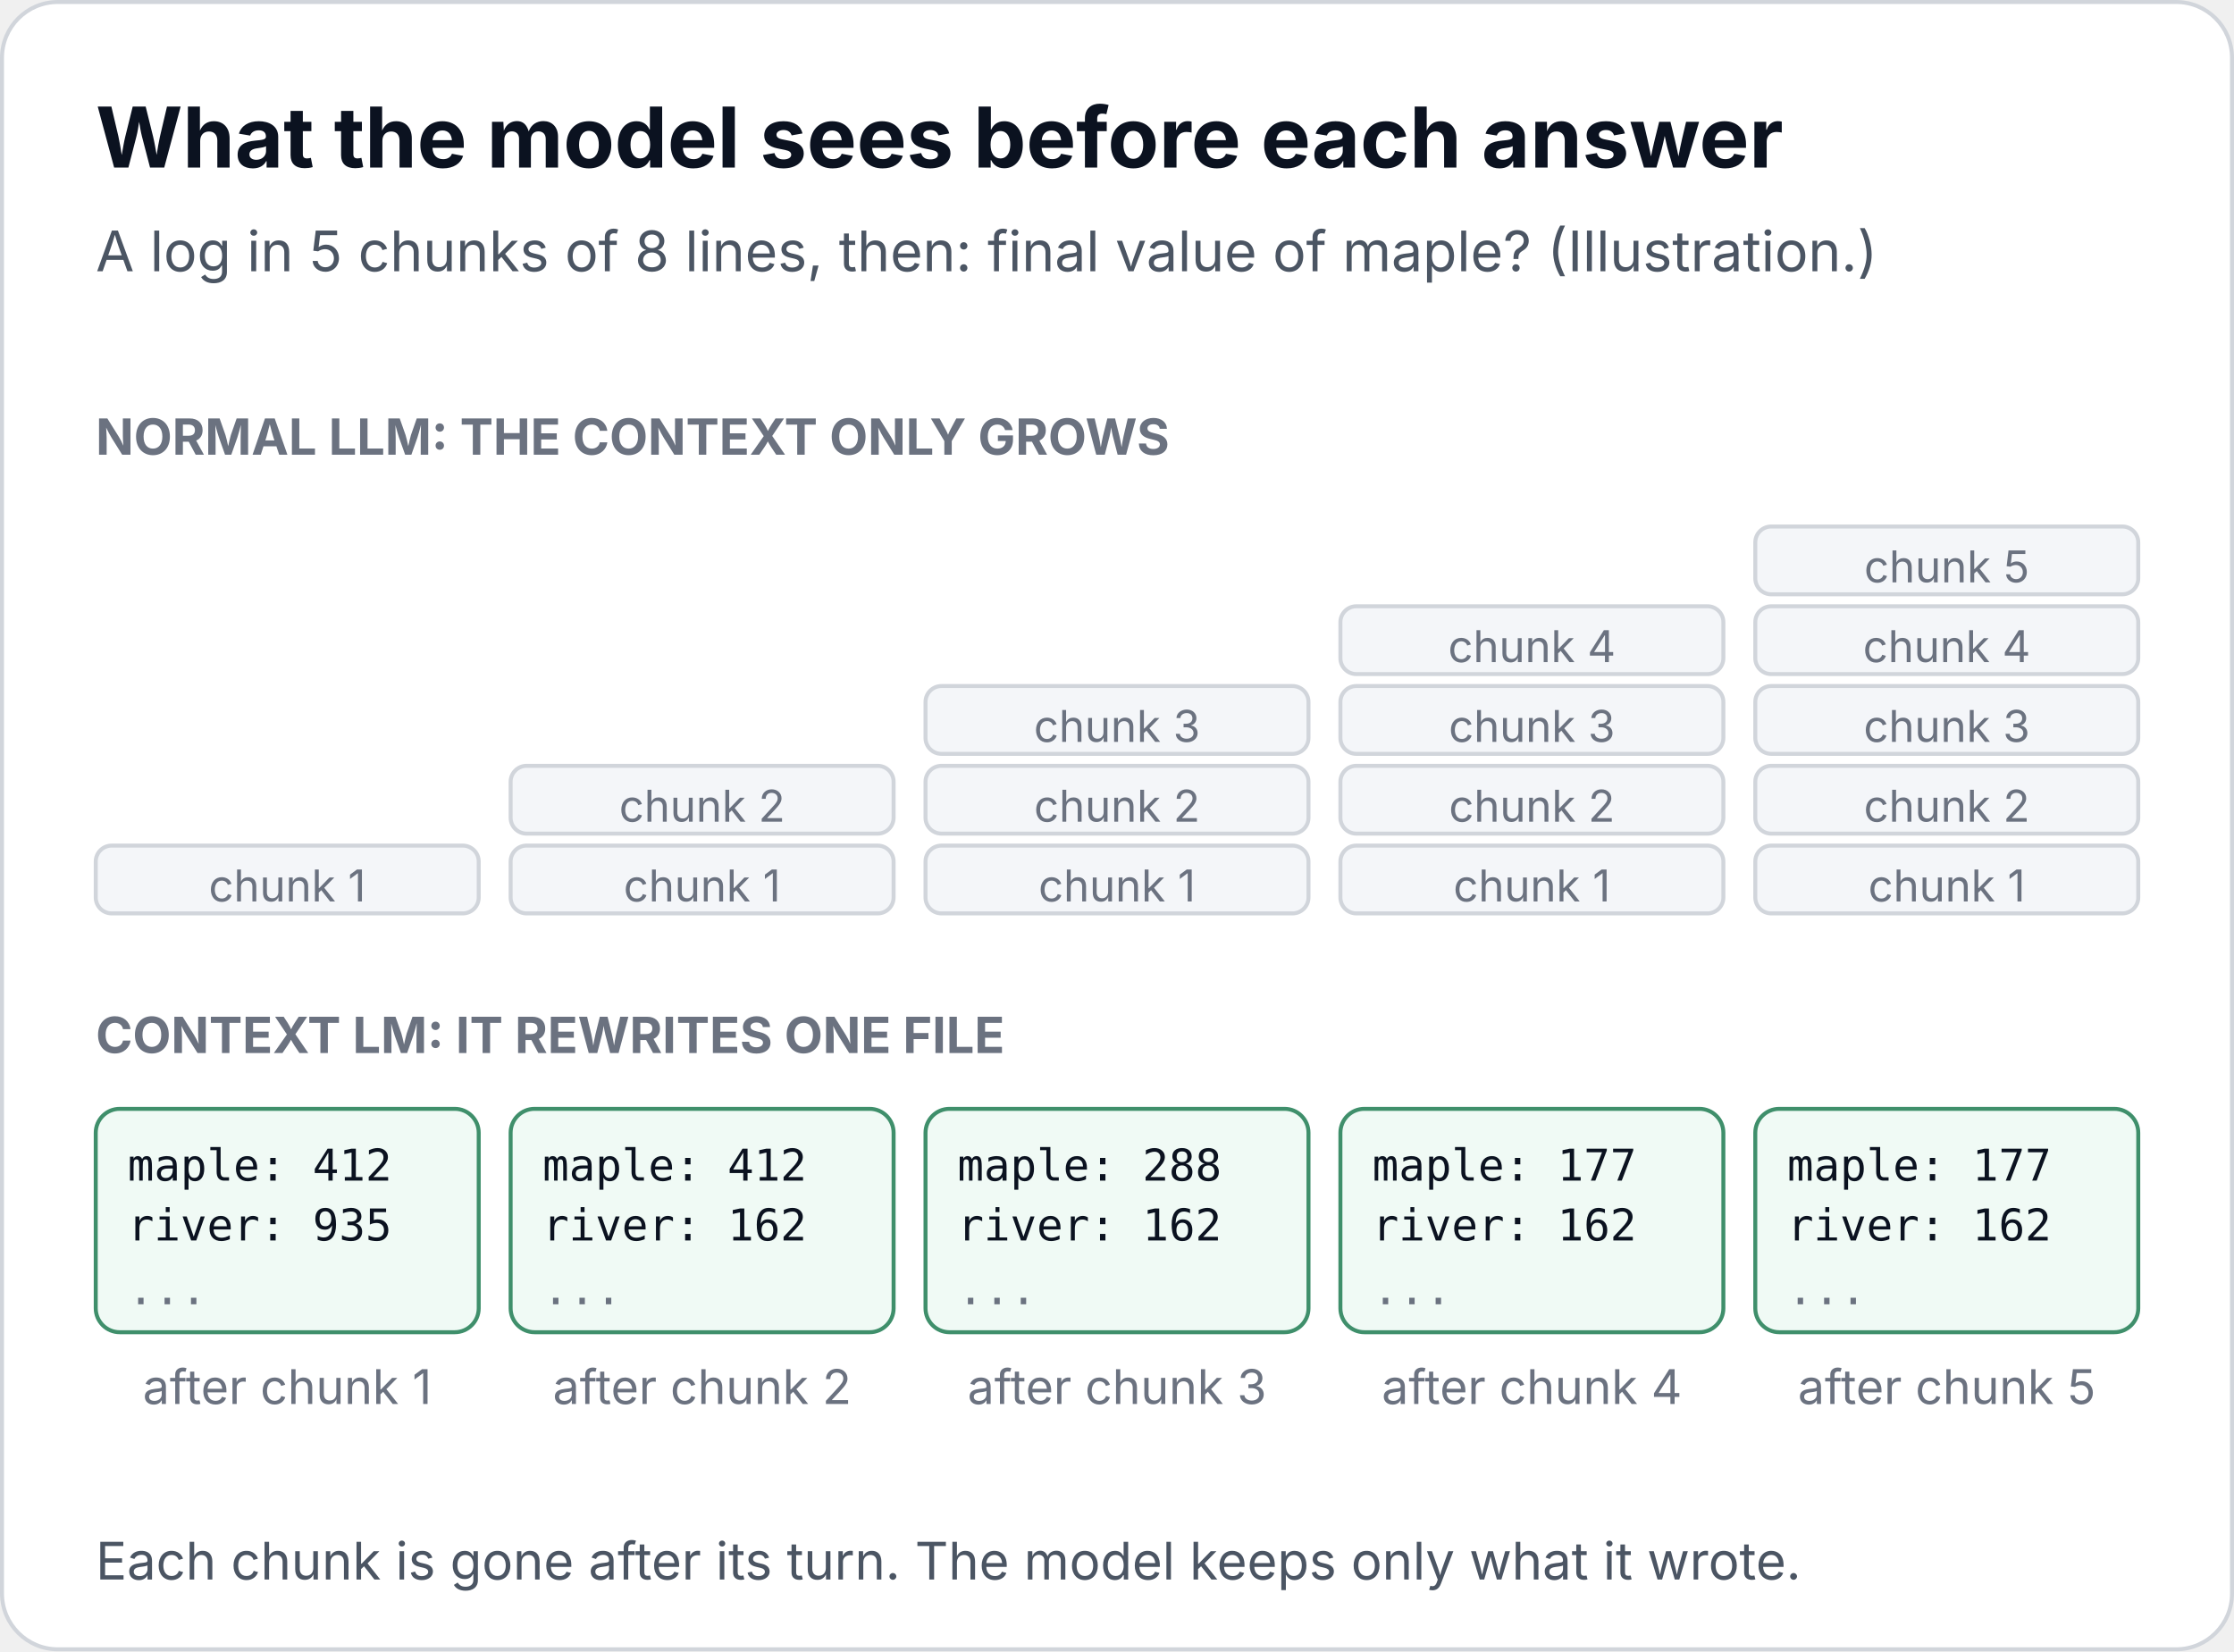
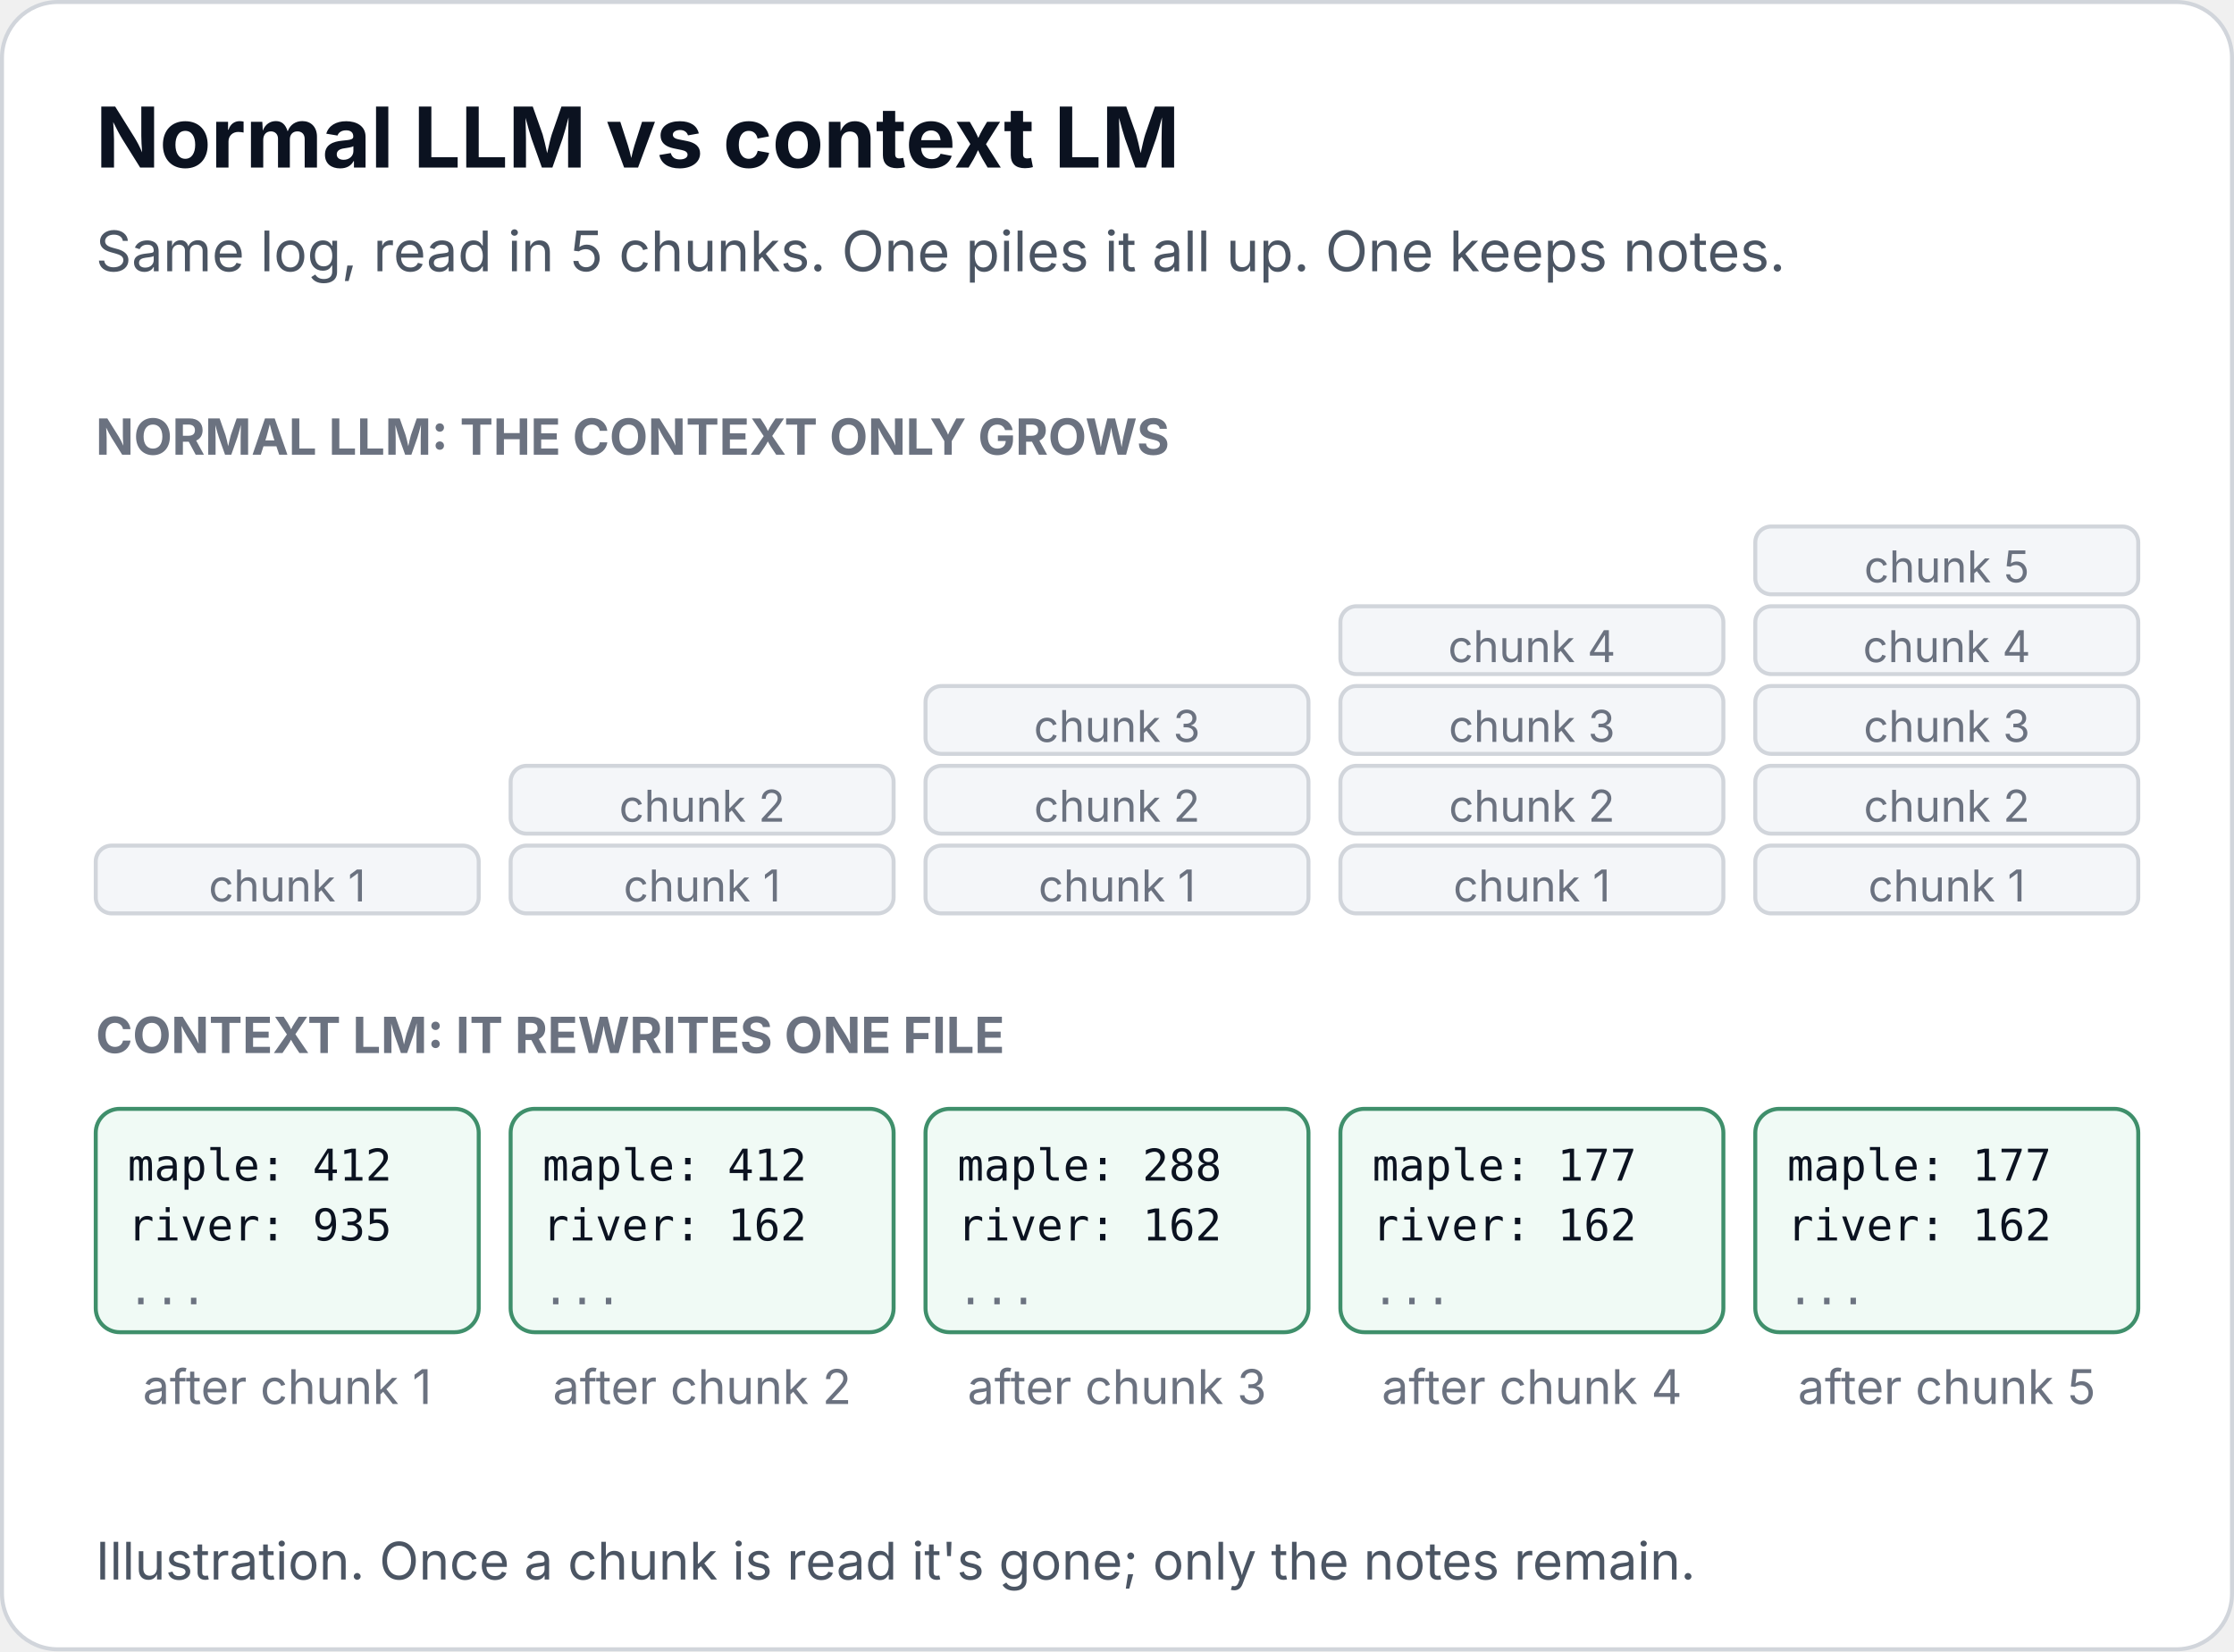
<svg xmlns="http://www.w3.org/2000/svg" viewBox="0 0 560 414" width="560" height="414">
  <rect x="0.5" y="0.5" width="559" height="413" rx="14" fill="#FFFFFF" stroke="#D1D5DB" />
-   <text x="24" y="42" font-family="ui-sans-serif, system-ui, -apple-system, 'Segoe UI', Inter, sans-serif" font-size="21" font-weight="700" fill="#0B1220" text-anchor="start">What the model sees before each answer</text>
-   <text x="24" y="68" font-family="ui-sans-serif, system-ui, -apple-system, 'Segoe UI', Inter, sans-serif" font-size="14" font-weight="400" fill="#4B5563" text-anchor="start">A log in 5 chunks of 8 lines, then: final value of maple? (Illustration.)</text>
+   <text x="24" y="42" font-family="ui-sans-serif, system-ui, -apple-system, 'Segoe UI', Inter, sans-serif" font-size="21" font-weight="700" fill="#0B1220" text-anchor="start">Normal LLM vs context LM</text>
+   <text x="24" y="68" font-family="ui-sans-serif, system-ui, -apple-system, 'Segoe UI', Inter, sans-serif" font-size="14" font-weight="400" fill="#4B5563" text-anchor="start">Same log, read in 5 chunks. One piles it all up. One keeps notes.</text>
  <text x="24" y="114" font-family="ui-sans-serif, system-ui, -apple-system, 'Segoe UI', Inter, sans-serif" font-size="12.5" font-weight="700" fill="#6B7280" text-anchor="start">NORMAL LLM: THE CONTEXT ONLY GROWS</text>
  <rect x="24.0" y="212" width="96.0" height="17" rx="4" fill="#F4F6F9" stroke="#D1D5DB" />
  <text x="72.0" y="226" font-family="ui-sans-serif, system-ui, -apple-system, 'Segoe UI', Inter, sans-serif" font-size="11" font-weight="400" fill="#6B7280" text-anchor="middle">chunk 1</text>
  <rect x="128.0" y="212" width="96.0" height="17" rx="4" fill="#F4F6F9" stroke="#D1D5DB" />
  <text x="176.0" y="226" font-family="ui-sans-serif, system-ui, -apple-system, 'Segoe UI', Inter, sans-serif" font-size="11" font-weight="400" fill="#6B7280" text-anchor="middle">chunk 1</text>
  <rect x="128.0" y="192" width="96.0" height="17" rx="4" fill="#F4F6F9" stroke="#D1D5DB" />
  <text x="176.0" y="206" font-family="ui-sans-serif, system-ui, -apple-system, 'Segoe UI', Inter, sans-serif" font-size="11" font-weight="400" fill="#6B7280" text-anchor="middle">chunk 2</text>
  <rect x="232.0" y="212" width="96.0" height="17" rx="4" fill="#F4F6F9" stroke="#D1D5DB" />
  <text x="280.0" y="226" font-family="ui-sans-serif, system-ui, -apple-system, 'Segoe UI', Inter, sans-serif" font-size="11" font-weight="400" fill="#6B7280" text-anchor="middle">chunk 1</text>
  <rect x="232.0" y="192" width="96.0" height="17" rx="4" fill="#F4F6F9" stroke="#D1D5DB" />
  <text x="280.0" y="206" font-family="ui-sans-serif, system-ui, -apple-system, 'Segoe UI', Inter, sans-serif" font-size="11" font-weight="400" fill="#6B7280" text-anchor="middle">chunk 2</text>
  <rect x="232.0" y="172" width="96.0" height="17" rx="4" fill="#F4F6F9" stroke="#D1D5DB" />
  <text x="280.0" y="186" font-family="ui-sans-serif, system-ui, -apple-system, 'Segoe UI', Inter, sans-serif" font-size="11" font-weight="400" fill="#6B7280" text-anchor="middle">chunk 3</text>
  <rect x="336.0" y="212" width="96.0" height="17" rx="4" fill="#F4F6F9" stroke="#D1D5DB" />
  <text x="384.0" y="226" font-family="ui-sans-serif, system-ui, -apple-system, 'Segoe UI', Inter, sans-serif" font-size="11" font-weight="400" fill="#6B7280" text-anchor="middle">chunk 1</text>
  <rect x="336.0" y="192" width="96.0" height="17" rx="4" fill="#F4F6F9" stroke="#D1D5DB" />
  <text x="384.0" y="206" font-family="ui-sans-serif, system-ui, -apple-system, 'Segoe UI', Inter, sans-serif" font-size="11" font-weight="400" fill="#6B7280" text-anchor="middle">chunk 2</text>
  <rect x="336.0" y="172" width="96.0" height="17" rx="4" fill="#F4F6F9" stroke="#D1D5DB" />
  <text x="384.0" y="186" font-family="ui-sans-serif, system-ui, -apple-system, 'Segoe UI', Inter, sans-serif" font-size="11" font-weight="400" fill="#6B7280" text-anchor="middle">chunk 3</text>
  <rect x="336.0" y="152" width="96.0" height="17" rx="4" fill="#F4F6F9" stroke="#D1D5DB" />
  <text x="384.0" y="166" font-family="ui-sans-serif, system-ui, -apple-system, 'Segoe UI', Inter, sans-serif" font-size="11" font-weight="400" fill="#6B7280" text-anchor="middle">chunk 4</text>
  <rect x="440.0" y="212" width="96.0" height="17" rx="4" fill="#F4F6F9" stroke="#D1D5DB" />
  <text x="488.0" y="226" font-family="ui-sans-serif, system-ui, -apple-system, 'Segoe UI', Inter, sans-serif" font-size="11" font-weight="400" fill="#6B7280" text-anchor="middle">chunk 1</text>
  <rect x="440.0" y="192" width="96.0" height="17" rx="4" fill="#F4F6F9" stroke="#D1D5DB" />
  <text x="488.0" y="206" font-family="ui-sans-serif, system-ui, -apple-system, 'Segoe UI', Inter, sans-serif" font-size="11" font-weight="400" fill="#6B7280" text-anchor="middle">chunk 2</text>
  <rect x="440.0" y="172" width="96.0" height="17" rx="4" fill="#F4F6F9" stroke="#D1D5DB" />
  <text x="488.0" y="186" font-family="ui-sans-serif, system-ui, -apple-system, 'Segoe UI', Inter, sans-serif" font-size="11" font-weight="400" fill="#6B7280" text-anchor="middle">chunk 3</text>
  <rect x="440.0" y="152" width="96.0" height="17" rx="4" fill="#F4F6F9" stroke="#D1D5DB" />
  <text x="488.0" y="166" font-family="ui-sans-serif, system-ui, -apple-system, 'Segoe UI', Inter, sans-serif" font-size="11" font-weight="400" fill="#6B7280" text-anchor="middle">chunk 4</text>
  <rect x="440.0" y="132" width="96.0" height="17" rx="4" fill="#F4F6F9" stroke="#D1D5DB" />
  <text x="488.0" y="146" font-family="ui-sans-serif, system-ui, -apple-system, 'Segoe UI', Inter, sans-serif" font-size="11" font-weight="400" fill="#6B7280" text-anchor="middle">chunk 5</text>
  <text x="24" y="264" font-family="ui-sans-serif, system-ui, -apple-system, 'Segoe UI', Inter, sans-serif" font-size="12.5" font-weight="700" fill="#6B7280" text-anchor="start">CONTEXT LM: IT REWRITES ONE FILE</text>
  <rect x="24.0" y="278" width="96.0" height="56" rx="6" fill="#F0FAF5" stroke="#3F8F6B" />
  <text x="32.0" y="296" font-family="ui-monospace, SFMono-Regular, Menlo, Consolas, monospace" font-size="11" font-weight="400" fill="#0B1220" text-anchor="start">maple: 412</text>
  <text x="32.0" y="311" font-family="ui-monospace, SFMono-Regular, Menlo, Consolas, monospace" font-size="11" font-weight="400" fill="#0B1220" text-anchor="start">river: 935</text>
  <text x="32.0" y="327" font-family="ui-monospace, SFMono-Regular, Menlo, Consolas, monospace" font-size="11" font-weight="400" fill="#6B7280" text-anchor="start">...</text>
  <text x="72.0" y="352" font-family="ui-sans-serif, system-ui, -apple-system, 'Segoe UI', Inter, sans-serif" font-size="12" font-weight="400" fill="#6B7280" text-anchor="middle">after chunk 1</text>
  <rect x="128.0" y="278" width="96.0" height="56" rx="6" fill="#F0FAF5" stroke="#3F8F6B" />
  <text x="136.0" y="296" font-family="ui-monospace, SFMono-Regular, Menlo, Consolas, monospace" font-size="11" font-weight="400" fill="#0B1220" text-anchor="start">maple: 412</text>
  <text x="136.0" y="311" font-family="ui-monospace, SFMono-Regular, Menlo, Consolas, monospace" font-size="11" font-weight="400" fill="#0B1220" text-anchor="start">river: 162</text>
  <text x="136.0" y="327" font-family="ui-monospace, SFMono-Regular, Menlo, Consolas, monospace" font-size="11" font-weight="400" fill="#6B7280" text-anchor="start">...</text>
  <text x="176.0" y="352" font-family="ui-sans-serif, system-ui, -apple-system, 'Segoe UI', Inter, sans-serif" font-size="12" font-weight="400" fill="#6B7280" text-anchor="middle">after chunk 2</text>
  <rect x="232.0" y="278" width="96.0" height="56" rx="6" fill="#F0FAF5" stroke="#3F8F6B" />
  <text x="240.0" y="296" font-family="ui-monospace, SFMono-Regular, Menlo, Consolas, monospace" font-size="11" font-weight="400" fill="#0B1220" text-anchor="start">maple: 288</text>
  <text x="240.0" y="311" font-family="ui-monospace, SFMono-Regular, Menlo, Consolas, monospace" font-size="11" font-weight="400" fill="#0B1220" text-anchor="start">river: 162</text>
  <text x="240.0" y="327" font-family="ui-monospace, SFMono-Regular, Menlo, Consolas, monospace" font-size="11" font-weight="400" fill="#6B7280" text-anchor="start">...</text>
  <text x="280.0" y="352" font-family="ui-sans-serif, system-ui, -apple-system, 'Segoe UI', Inter, sans-serif" font-size="12" font-weight="400" fill="#6B7280" text-anchor="middle">after chunk 3</text>
  <rect x="336.0" y="278" width="96.0" height="56" rx="6" fill="#F0FAF5" stroke="#3F8F6B" />
  <text x="344.0" y="296" font-family="ui-monospace, SFMono-Regular, Menlo, Consolas, monospace" font-size="11" font-weight="400" fill="#0B1220" text-anchor="start">maple: 177</text>
  <text x="344.0" y="311" font-family="ui-monospace, SFMono-Regular, Menlo, Consolas, monospace" font-size="11" font-weight="400" fill="#0B1220" text-anchor="start">river: 162</text>
  <text x="344.0" y="327" font-family="ui-monospace, SFMono-Regular, Menlo, Consolas, monospace" font-size="11" font-weight="400" fill="#6B7280" text-anchor="start">...</text>
  <text x="384.0" y="352" font-family="ui-sans-serif, system-ui, -apple-system, 'Segoe UI', Inter, sans-serif" font-size="12" font-weight="400" fill="#6B7280" text-anchor="middle">after chunk 4</text>
  <rect x="440.0" y="278" width="96.0" height="56" rx="6" fill="#F0FAF5" stroke="#3F8F6B" />
  <text x="448.0" y="296" font-family="ui-monospace, SFMono-Regular, Menlo, Consolas, monospace" font-size="11" font-weight="400" fill="#0B1220" text-anchor="start">maple: 177</text>
  <text x="448.0" y="311" font-family="ui-monospace, SFMono-Regular, Menlo, Consolas, monospace" font-size="11" font-weight="400" fill="#0B1220" text-anchor="start">river: 162</text>
  <text x="448.0" y="327" font-family="ui-monospace, SFMono-Regular, Menlo, Consolas, monospace" font-size="11" font-weight="400" fill="#6B7280" text-anchor="start">...</text>
  <text x="488.0" y="352" font-family="ui-sans-serif, system-ui, -apple-system, 'Segoe UI', Inter, sans-serif" font-size="12" font-weight="400" fill="#6B7280" text-anchor="middle">after chunk 5</text>
-   <text x="24" y="396" font-family="ui-sans-serif, system-ui, -apple-system, 'Segoe UI', Inter, sans-serif" font-size="13" font-weight="400" fill="#4B5563" text-anchor="start">Each chunk is gone after its turn. The model keeps only what it wrote.</text>
+   <text x="24" y="396" font-family="ui-sans-serif, system-ui, -apple-system, 'Segoe UI', Inter, sans-serif" font-size="13" font-weight="400" fill="#4B5563" text-anchor="start">Illustration. Once a chunk is read it's gone; only the notes remain.</text>
</svg>
